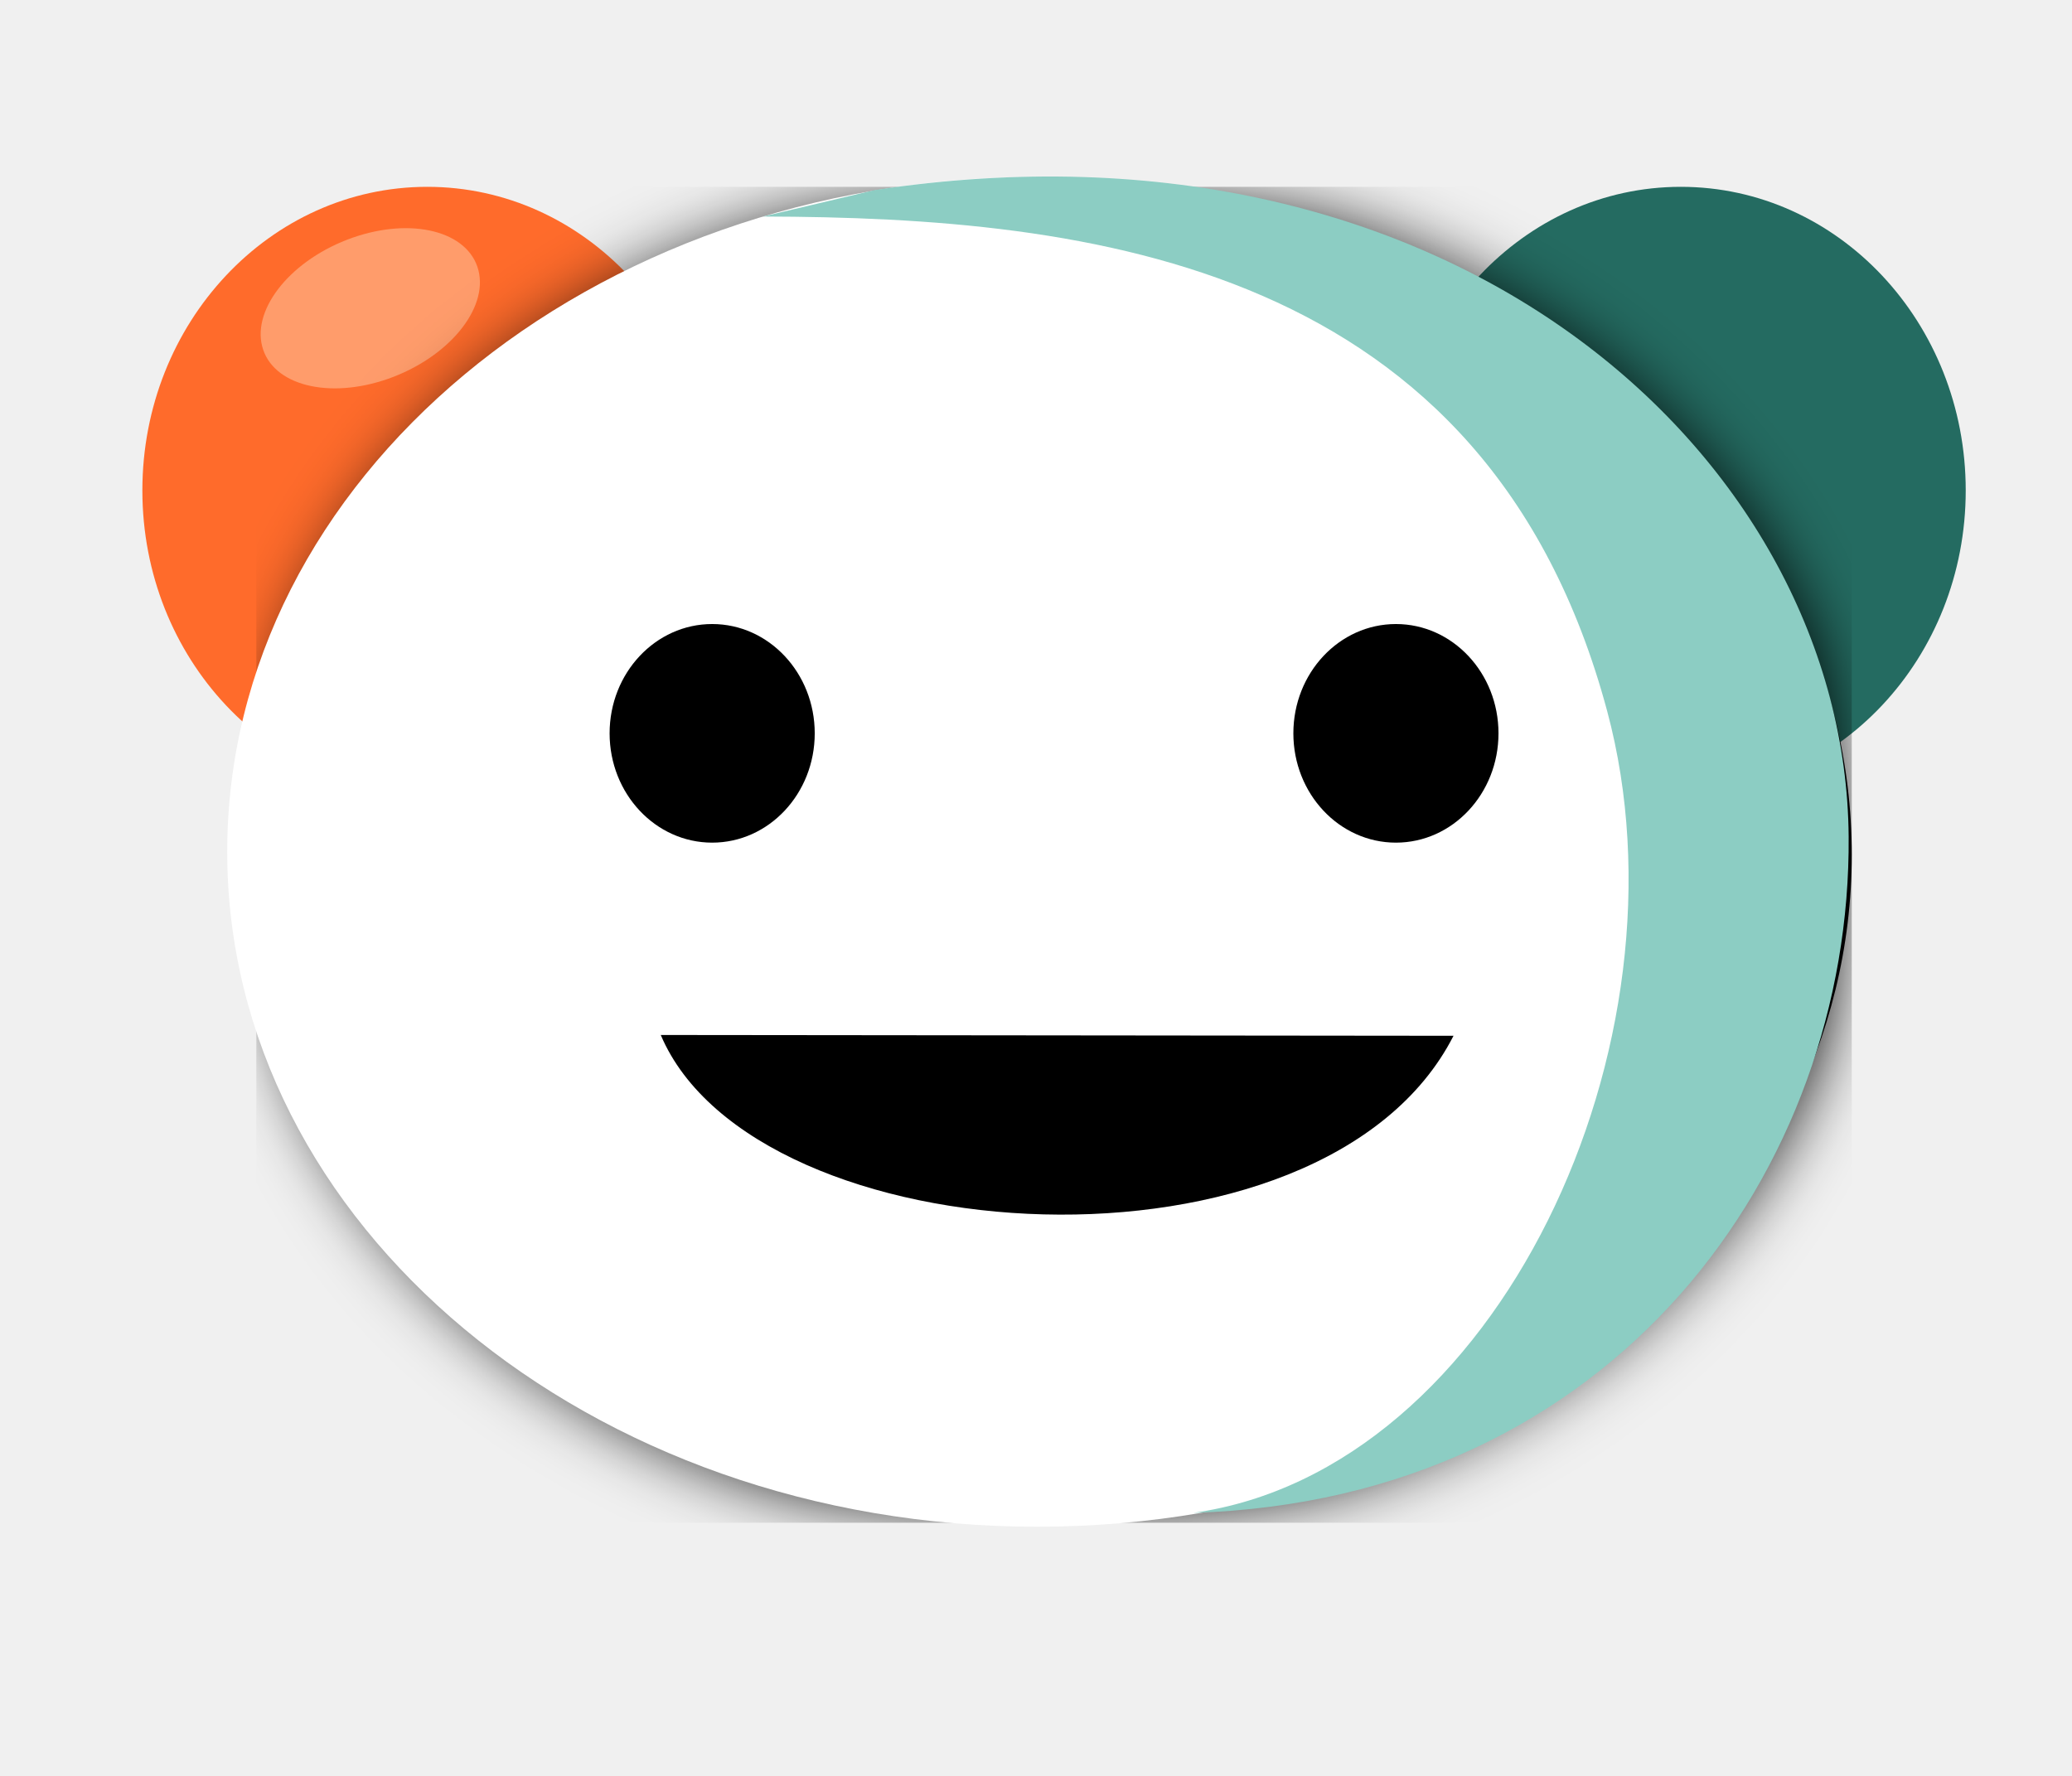
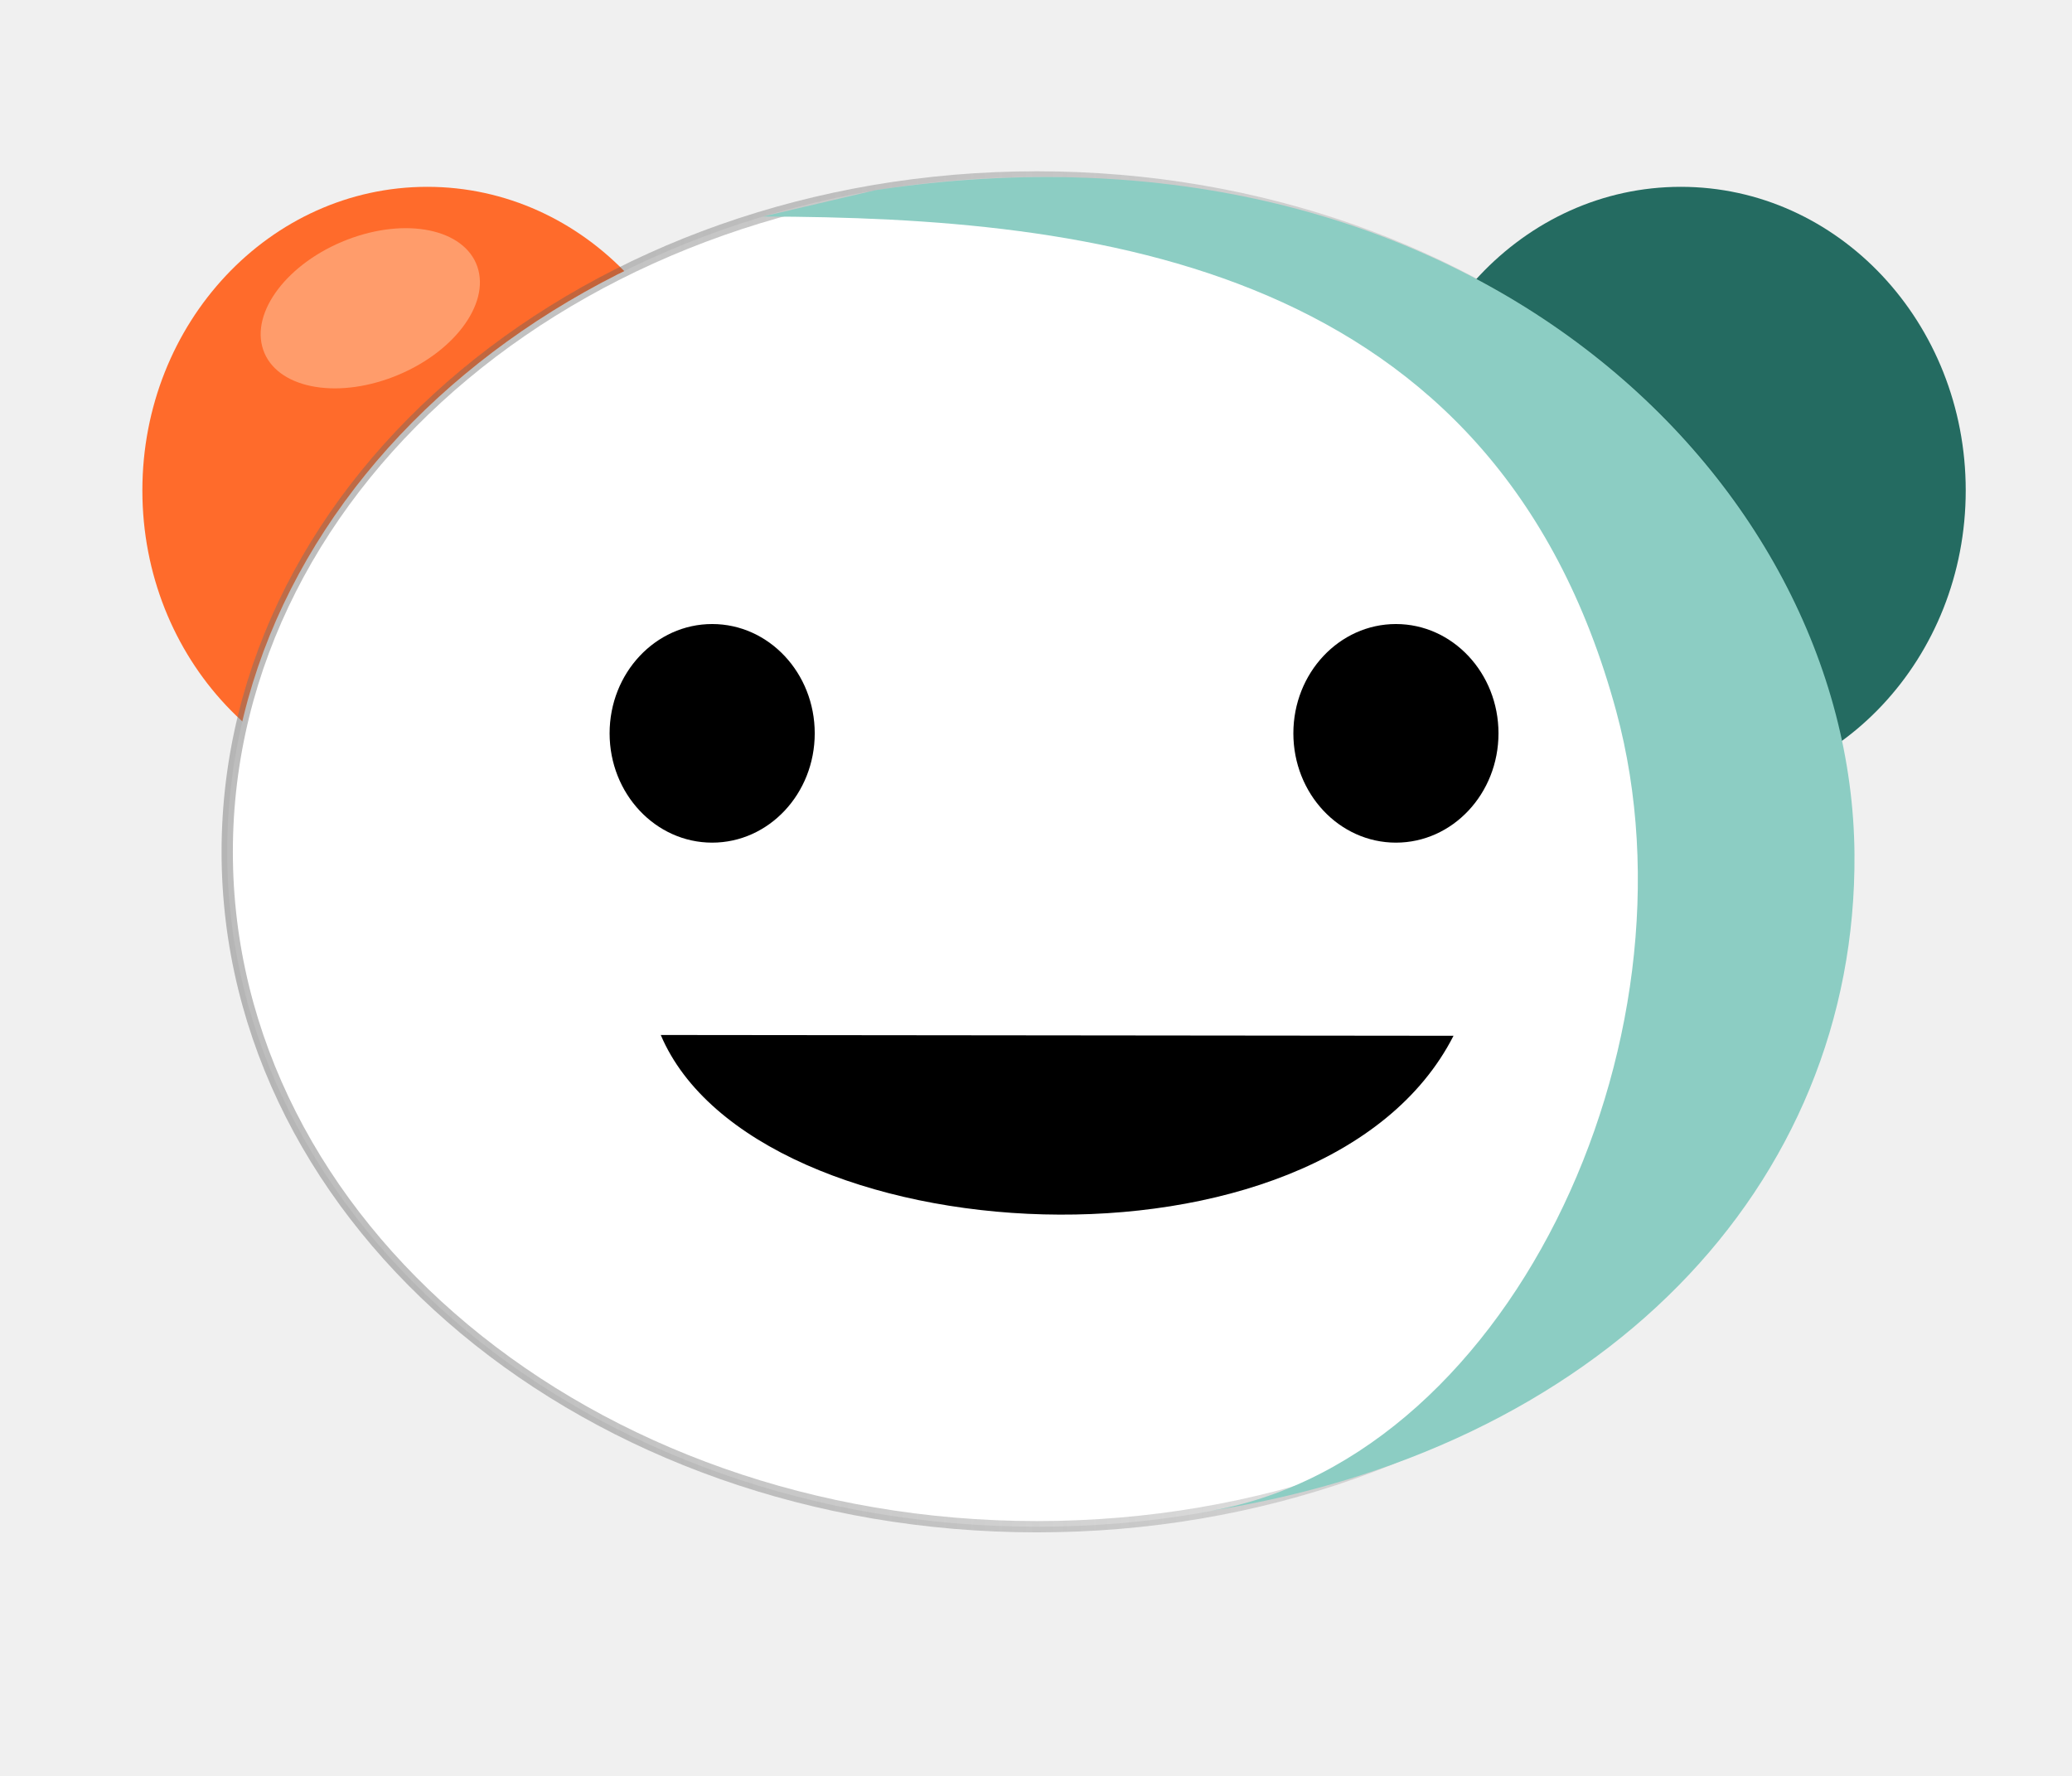
- <svg xmlns="http://www.w3.org/2000/svg" width="210mm" height="180mm" viewBox="0 0 210 180" version="1.1" id="svg1">
+ <svg xmlns="http://www.w3.org/2000/svg" xmlns:xlink="http://www.w3.org/1999/xlink" width="210mm" height="180mm" viewBox="0 0 210 180" version="1.1" id="svg1">
  <defs id="defs1">
-     <filter id="shadow" x="0" y="0" width="1" height="1">
-       <feDropShadow dx="0" dy="0" stdDeviation="3" floodColor="rgba(0, 0, 0, 0.3)" />
-     </filter>
+     <linearGradient id="linearGradient12">
+       <stop style="stop-color:#727272;stop-opacity:0.468;" offset="0" id="stop13" />
+       <stop style="stop-color:#000000;stop-opacity:0;" offset="1" id="stop14" />
+     </linearGradient>
+     <linearGradient id="swatch7">
+       <stop style="stop-color:#686868;stop-opacity:1;" offset="0" id="stop8" />
+     </linearGradient>
+     <linearGradient xlink:href="#linearGradient12" id="linearGradient351" x1="22.457" y1="86.339" x2="187.749" y2="86.339" gradientUnits="userSpaceOnUse" />
  </defs>
  <g id="layer1">
    <ellipse cx="170.354" cy="49.71" fill="#246b61" id="circle2" style="stroke-width:1.192" rx="28.875" ry="30.774" />
    <g id="g10" transform="matrix(1.154995,0,0,1.230976,-8.670354,-11.83839)">
      <circle cx="45" cy="50" r="25" fill="#ff6b2b" id="circle1" />
      <ellipse cx="40" cy="35" rx="10" ry="6" fill="#ff9c6b" transform="rotate(-20,40,35)" id="ellipse2" />
    </g>
    <ellipse cx="100" cy="80" rx="70" ry="55" fill="#ffffff" filter="url(#shadow)" id="ellipse3" style="fill:#000000;fill-opacity:1" transform="matrix(1.154995,0,0,1.230976,-8.670354,-11.83839)" />
-     <ellipse style="fill:#ffffff;fill-opacity:1;stroke-width:1.145" id="path11" cx="105.103" cy="86.339" rx="82.074" ry="68.406" />
-     <path d="m 88.625,19.27 c 58.956,-8.986 98.451,27.462 98.739,65.529 0.255,33.665 -23.649,67.219 -66.412,68.54 30.876,-4.341 50.955,-47.635 41.94,-81.251 C 150.695,26.606 110.5,22.028 77.327,21.947" fill="#8ccdc3" id="path3" style="stroke-width:1.197" />
+     <ellipse style="fill:#ffffff;fill-opacity:1;stroke-width:1.145;stroke-dasharray:none;stroke:url(#linearGradient351);stroke-opacity:1" id="path11" cx="105.103" cy="86.339" rx="82.074" ry="68.406" />
+     <path d="M 88.746,19.27 C 148.333,10.284 187.662,48.498 187.954,86.566 188.212,120.231 162.285,147.31 121.419,153.34 152.626,148.999 172.92,105.705 163.808,72.089 151.48,26.606 110.855,22.028 77.327,21.947" fill="#8ccdc3" id="path3" style="stroke-width:1.203" />
    <g id="g11" transform="matrix(1.154995,0,0,1.230976,-8.670354,-11.83839)">
      <circle cx="70" cy="70" r="9" fill="#000000" id="circle5" />
      <circle cx="130" cy="70" r="9" fill="#000000" id="circle6" />
    </g>
    <path style="fill:#000000;fill-opacity:1;stroke-width:1.399" d="m 66.969,104.904 c 9.54,22.509 67.152,25.956 80.347,0.081" id="path15" />
  </g>
</svg>
